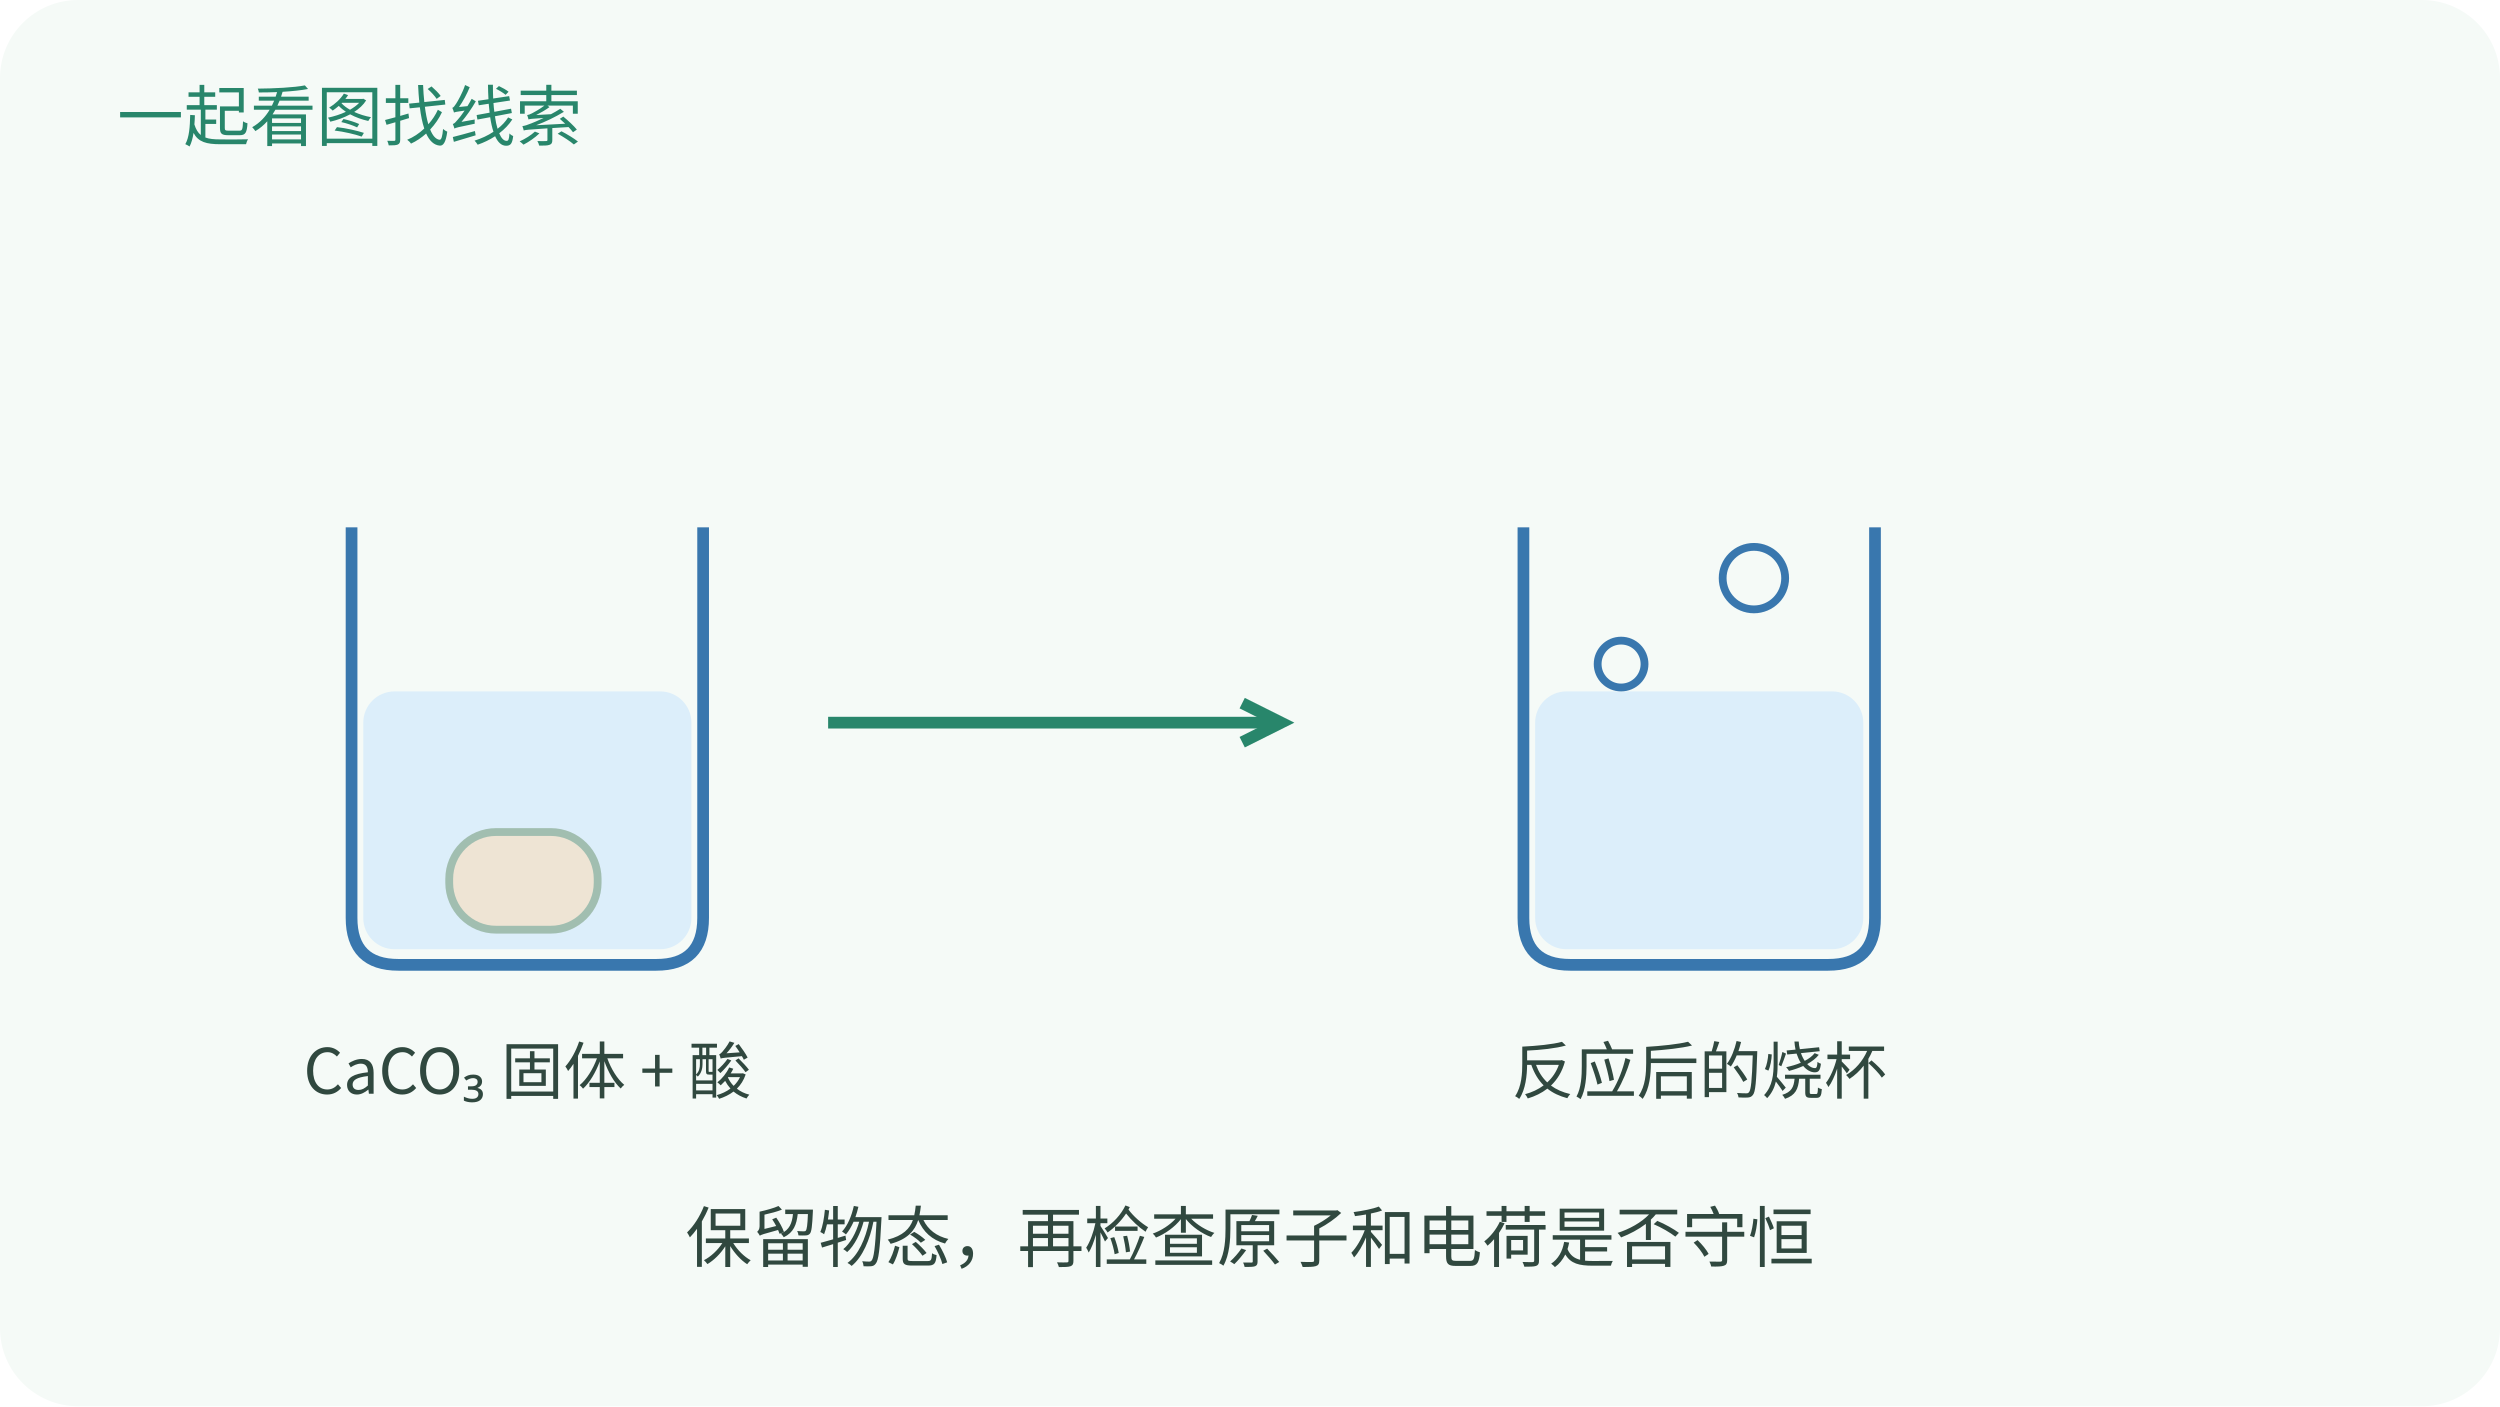
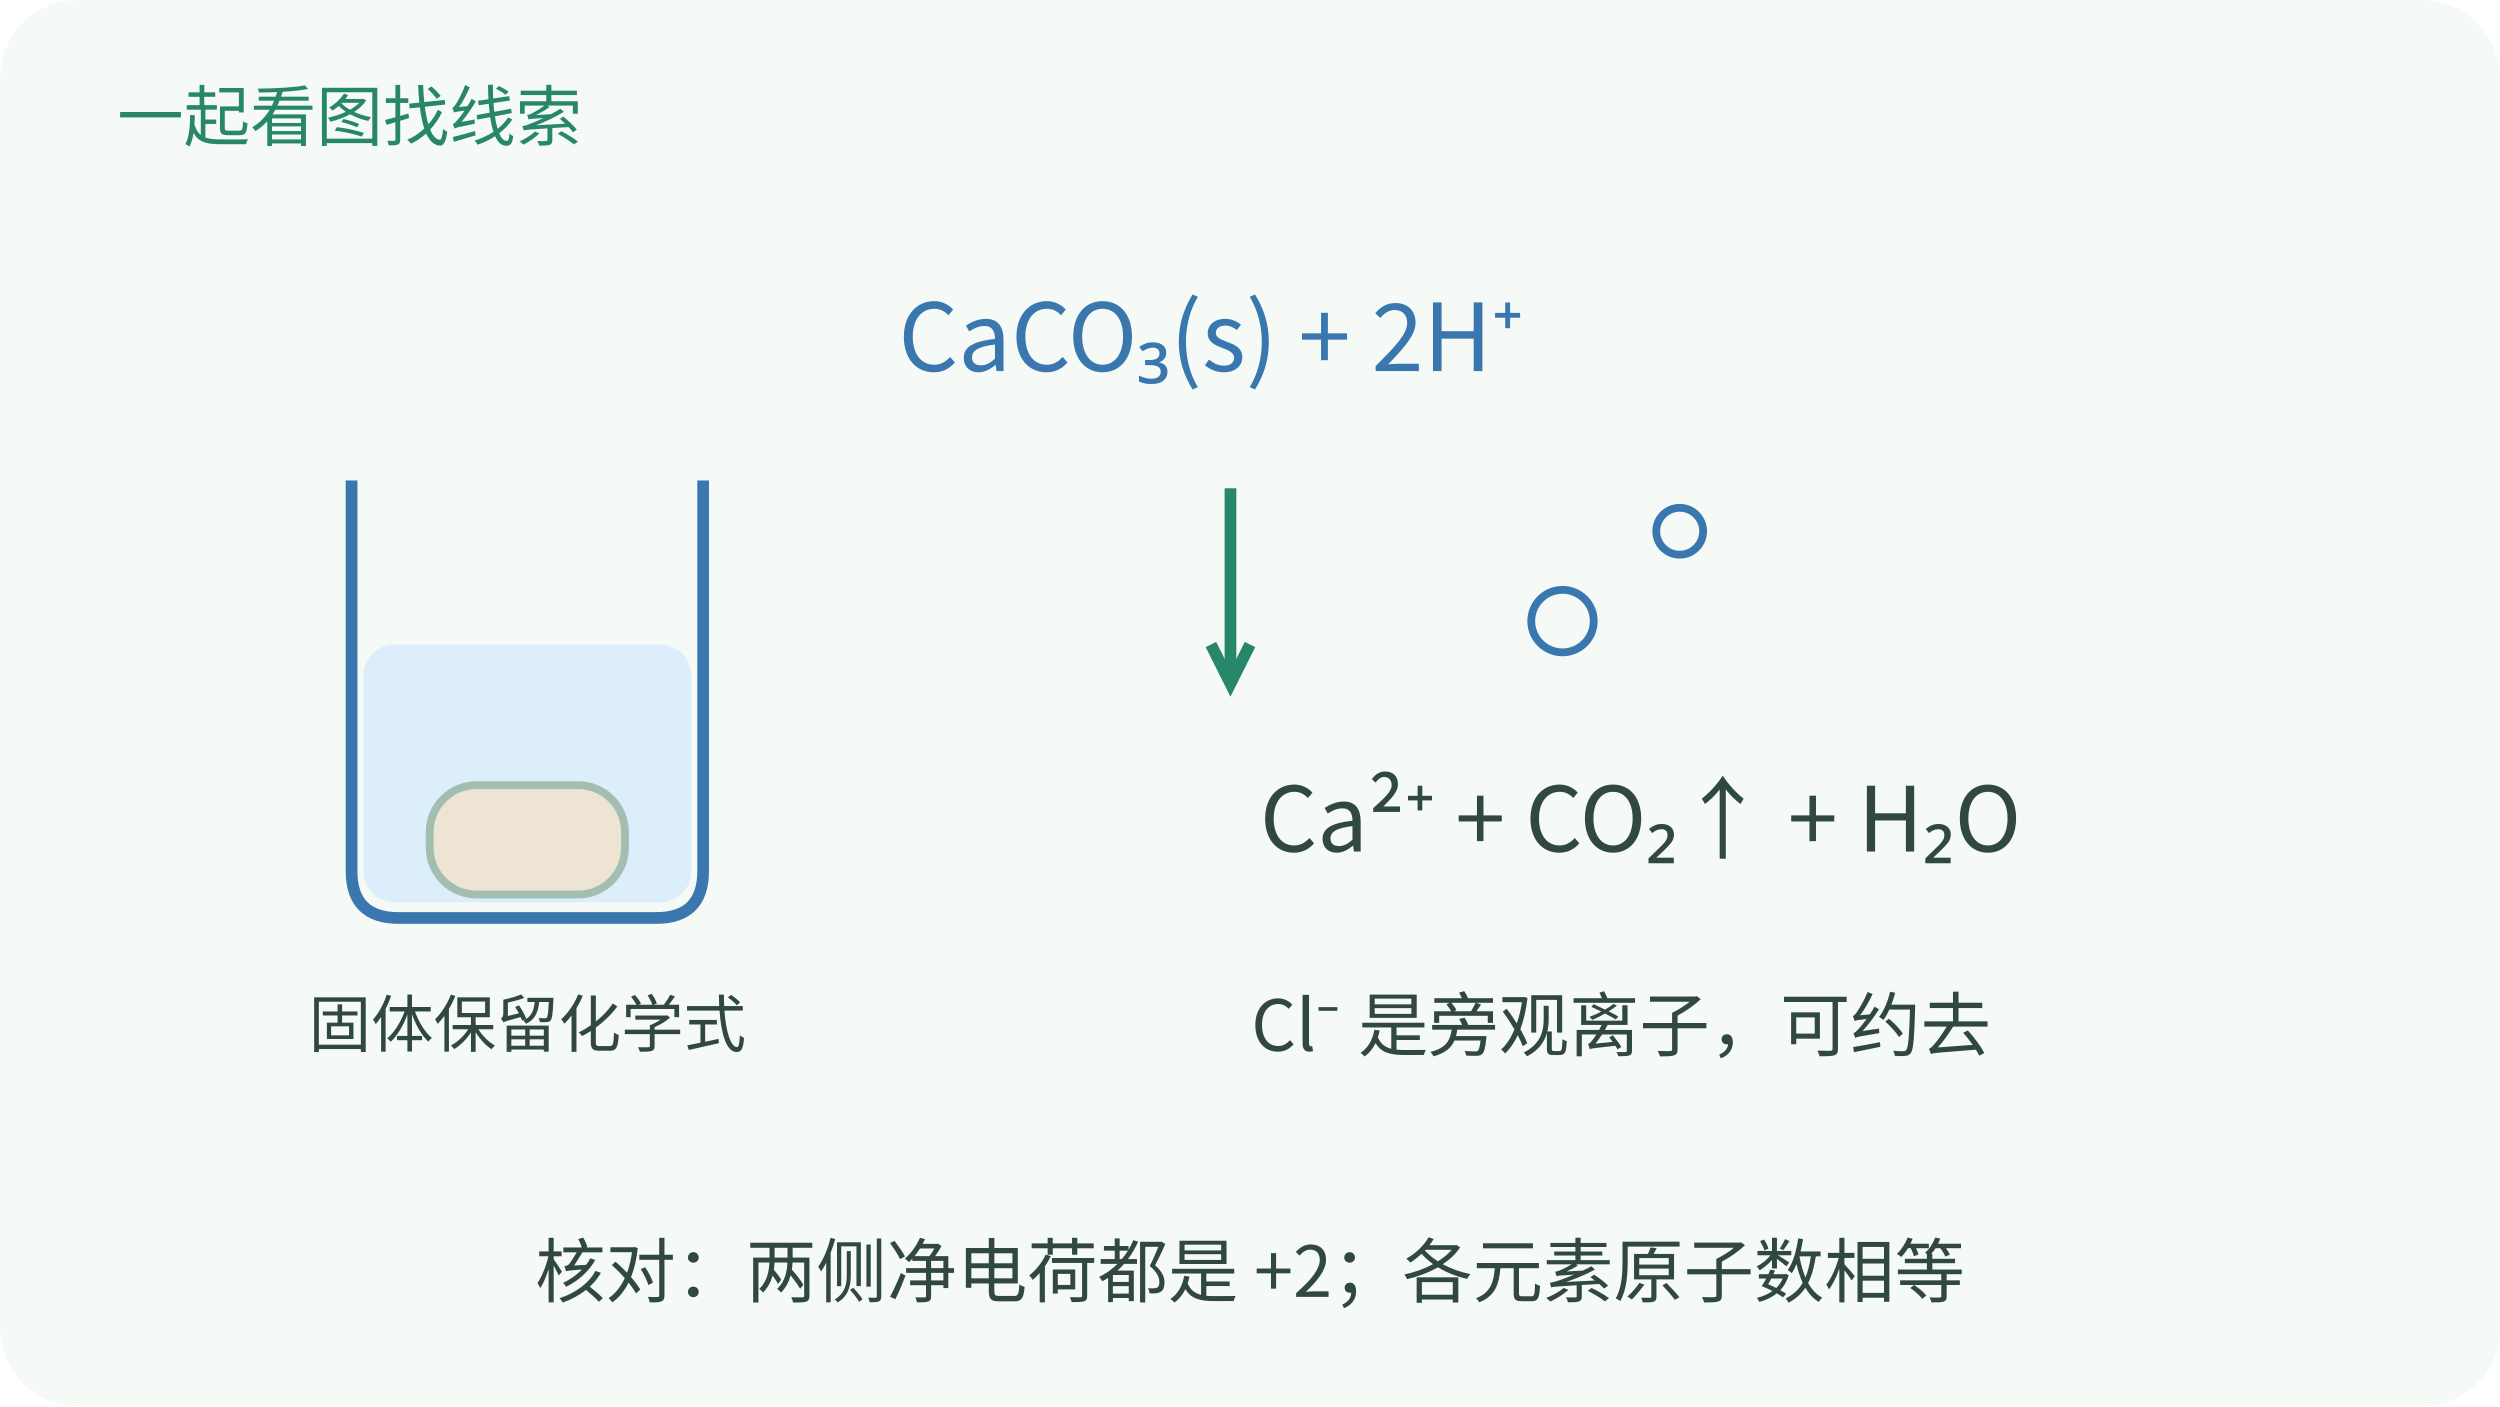
<svg xmlns="http://www.w3.org/2000/svg" viewBox="0 0 640 360" role="img" aria-labelledby="title desc">
  <rect width="640" height="360" rx="20" fill="#f5faf7" />
  <g font-family="Microsoft YaHei, PingFang SC, Noto Sans CJK SC, sans-serif">
    <text x="30" y="36" fill="#28866b" font-size="17" text-anchor="start">一起看图找线索</text>
-     <path d="M 90 135 V 235 Q 90 247 102 247 H 168 Q 180 247 180 235 V 135" fill="none" stroke="#3977ae" stroke-width="3" stroke-linejoin="round" />
-     <rect x="93" y="177" width="84" height="66" rx="8" fill="#dceefa" />
-     <text x="135" y="280" fill="#30483f" font-size="16" text-anchor="middle">CaCO₃ 固体 + 酸</text>
-     <line x1="212" y1="185" x2="328" y2="185" stroke="#28866b" stroke-width="3" />
-     <path d="M -10 -5 L 0 0 L -10 5" transform="translate(328 185) rotate(0.0)" fill="none" stroke="#28866b" stroke-width="3" />
-     <path d="M 390 135 V 235 Q 390 247 402 247 H 468 Q 480 247 480 235 V 135" fill="none" stroke="#3977ae" stroke-width="3" stroke-linejoin="round" />
-     <rect x="393" y="177" width="84" height="66" rx="8" fill="#dceefa" />
-     <text x="435" y="280" fill="#30483f" font-size="16" text-anchor="middle">反应后的烧杯</text>
-     <rect x="115" y="213" width="38" height="25" rx="12" fill="#eee4d4" stroke="#a1beb0" stroke-width="2" />
-     <circle cx="415" cy="170" r="6" fill="none" stroke="#3977ae" stroke-width="2" />
-     <circle cx="449" cy="148" r="8" fill="none" stroke="#3977ae" stroke-width="2" />
-     <text x="320" y="323" fill="#30483f" font-size="17" text-anchor="middle">保留物态，再检查原子和电荷是否守恒</text>
+     <path d="M 90 123 V 223 Q 90 235 102 235 H 168 Q 180 235 180 223 V 123" fill="none" stroke="#3977ae" stroke-width="3" stroke-linejoin="round" />
+     <rect x="93" y="165" width="84" height="66" rx="8" fill="#dceefa" />
+     <text x="135" y="268" fill="#30483f" font-size="16" text-anchor="middle">固体保留化学式</text>
+     <rect x="110" y="201" width="50" height="28" rx="12" fill="#eee4d4" stroke="#a1beb0" stroke-width="2" />
+     <text x="310" y="95" fill="#3977ae" font-size="24" text-anchor="middle">CaCO₃(s) + 2H⁺</text>
+     <line x1="315" y1="125" x2="315" y2="175" stroke="#28866b" stroke-width="3" />
+     <path d="M -10 -5 L 0 0 L -10 5" transform="translate(315 175) rotate(90.0)" fill="none" stroke="#28866b" stroke-width="3" />
+     <text x="420" y="218" fill="#30483f" font-size="23" text-anchor="middle">Ca²⁺ + CO₂↑ + H₂O</text>
+     <circle cx="400" cy="159" r="8" fill="none" stroke="#3977ae" stroke-width="2" />
+     <circle cx="430" cy="136" r="6" fill="none" stroke="#3977ae" stroke-width="2" />
+     <text x="415" y="269" fill="#30483f" font-size="18" text-anchor="middle">Cl⁻ 是旁观离子，可约去</text>
+     <text x="320" y="332" fill="#30483f" font-size="18" text-anchor="middle">核对：两侧净电荷都是 +2；各元素原子数相等</text>
  </g>
</svg>
